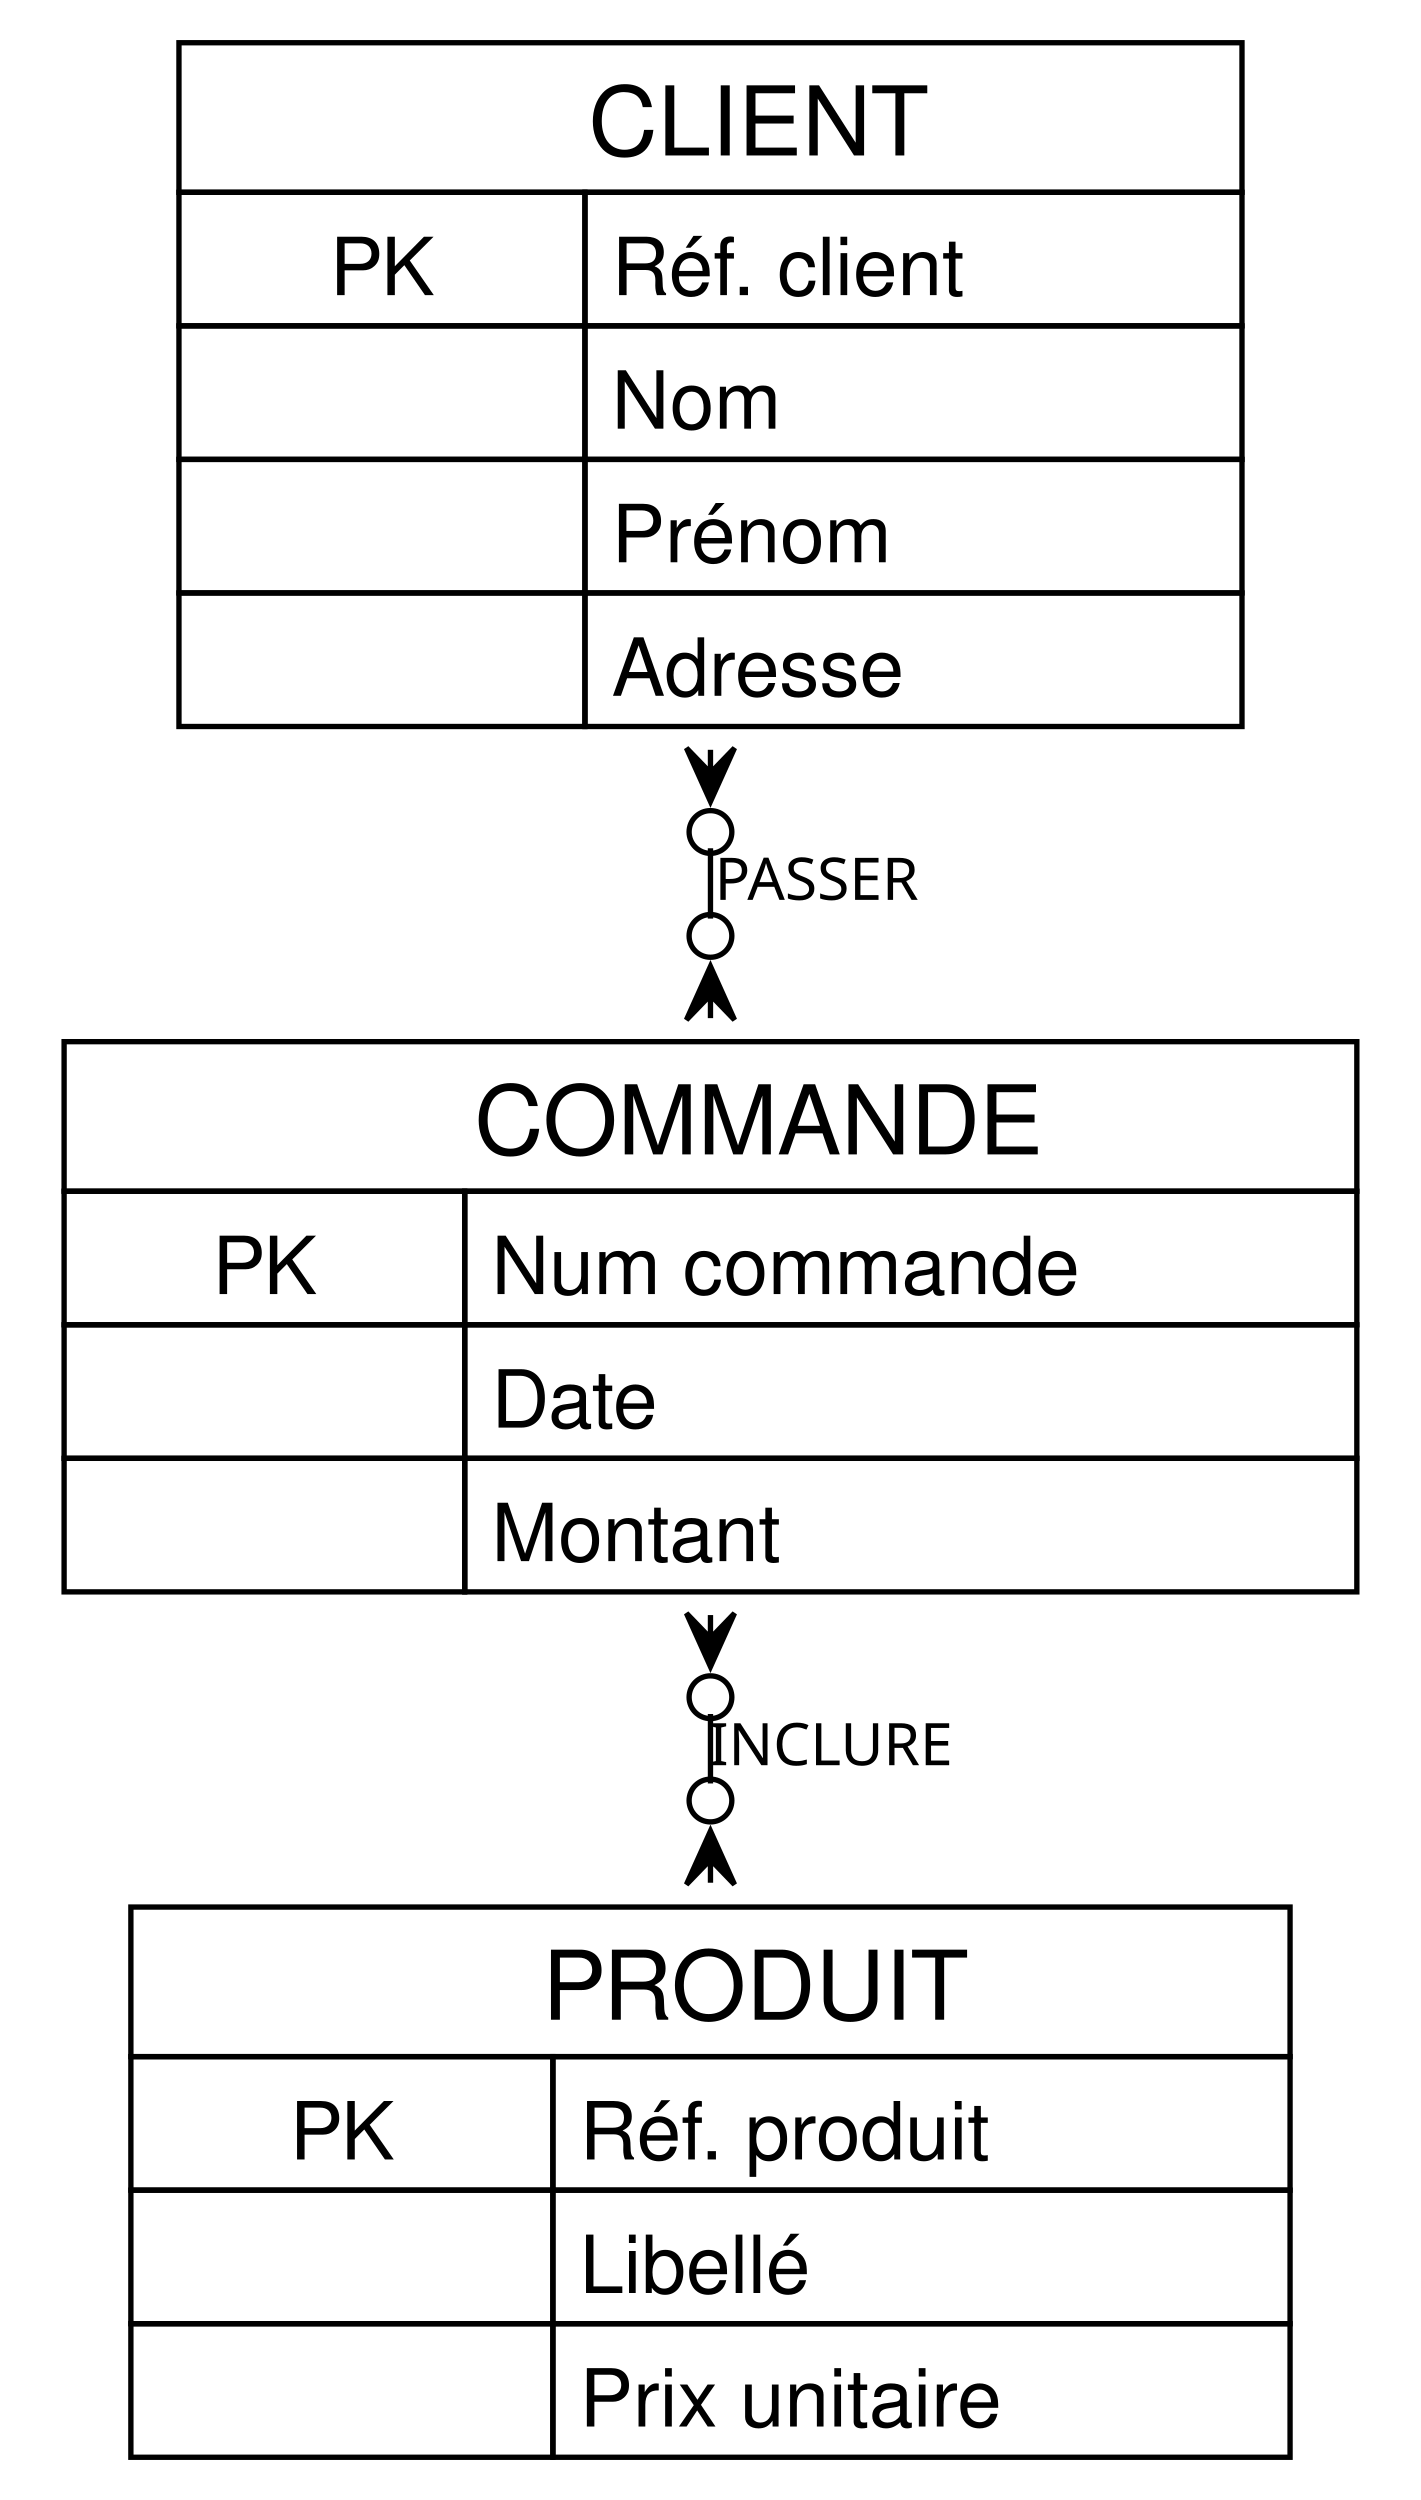
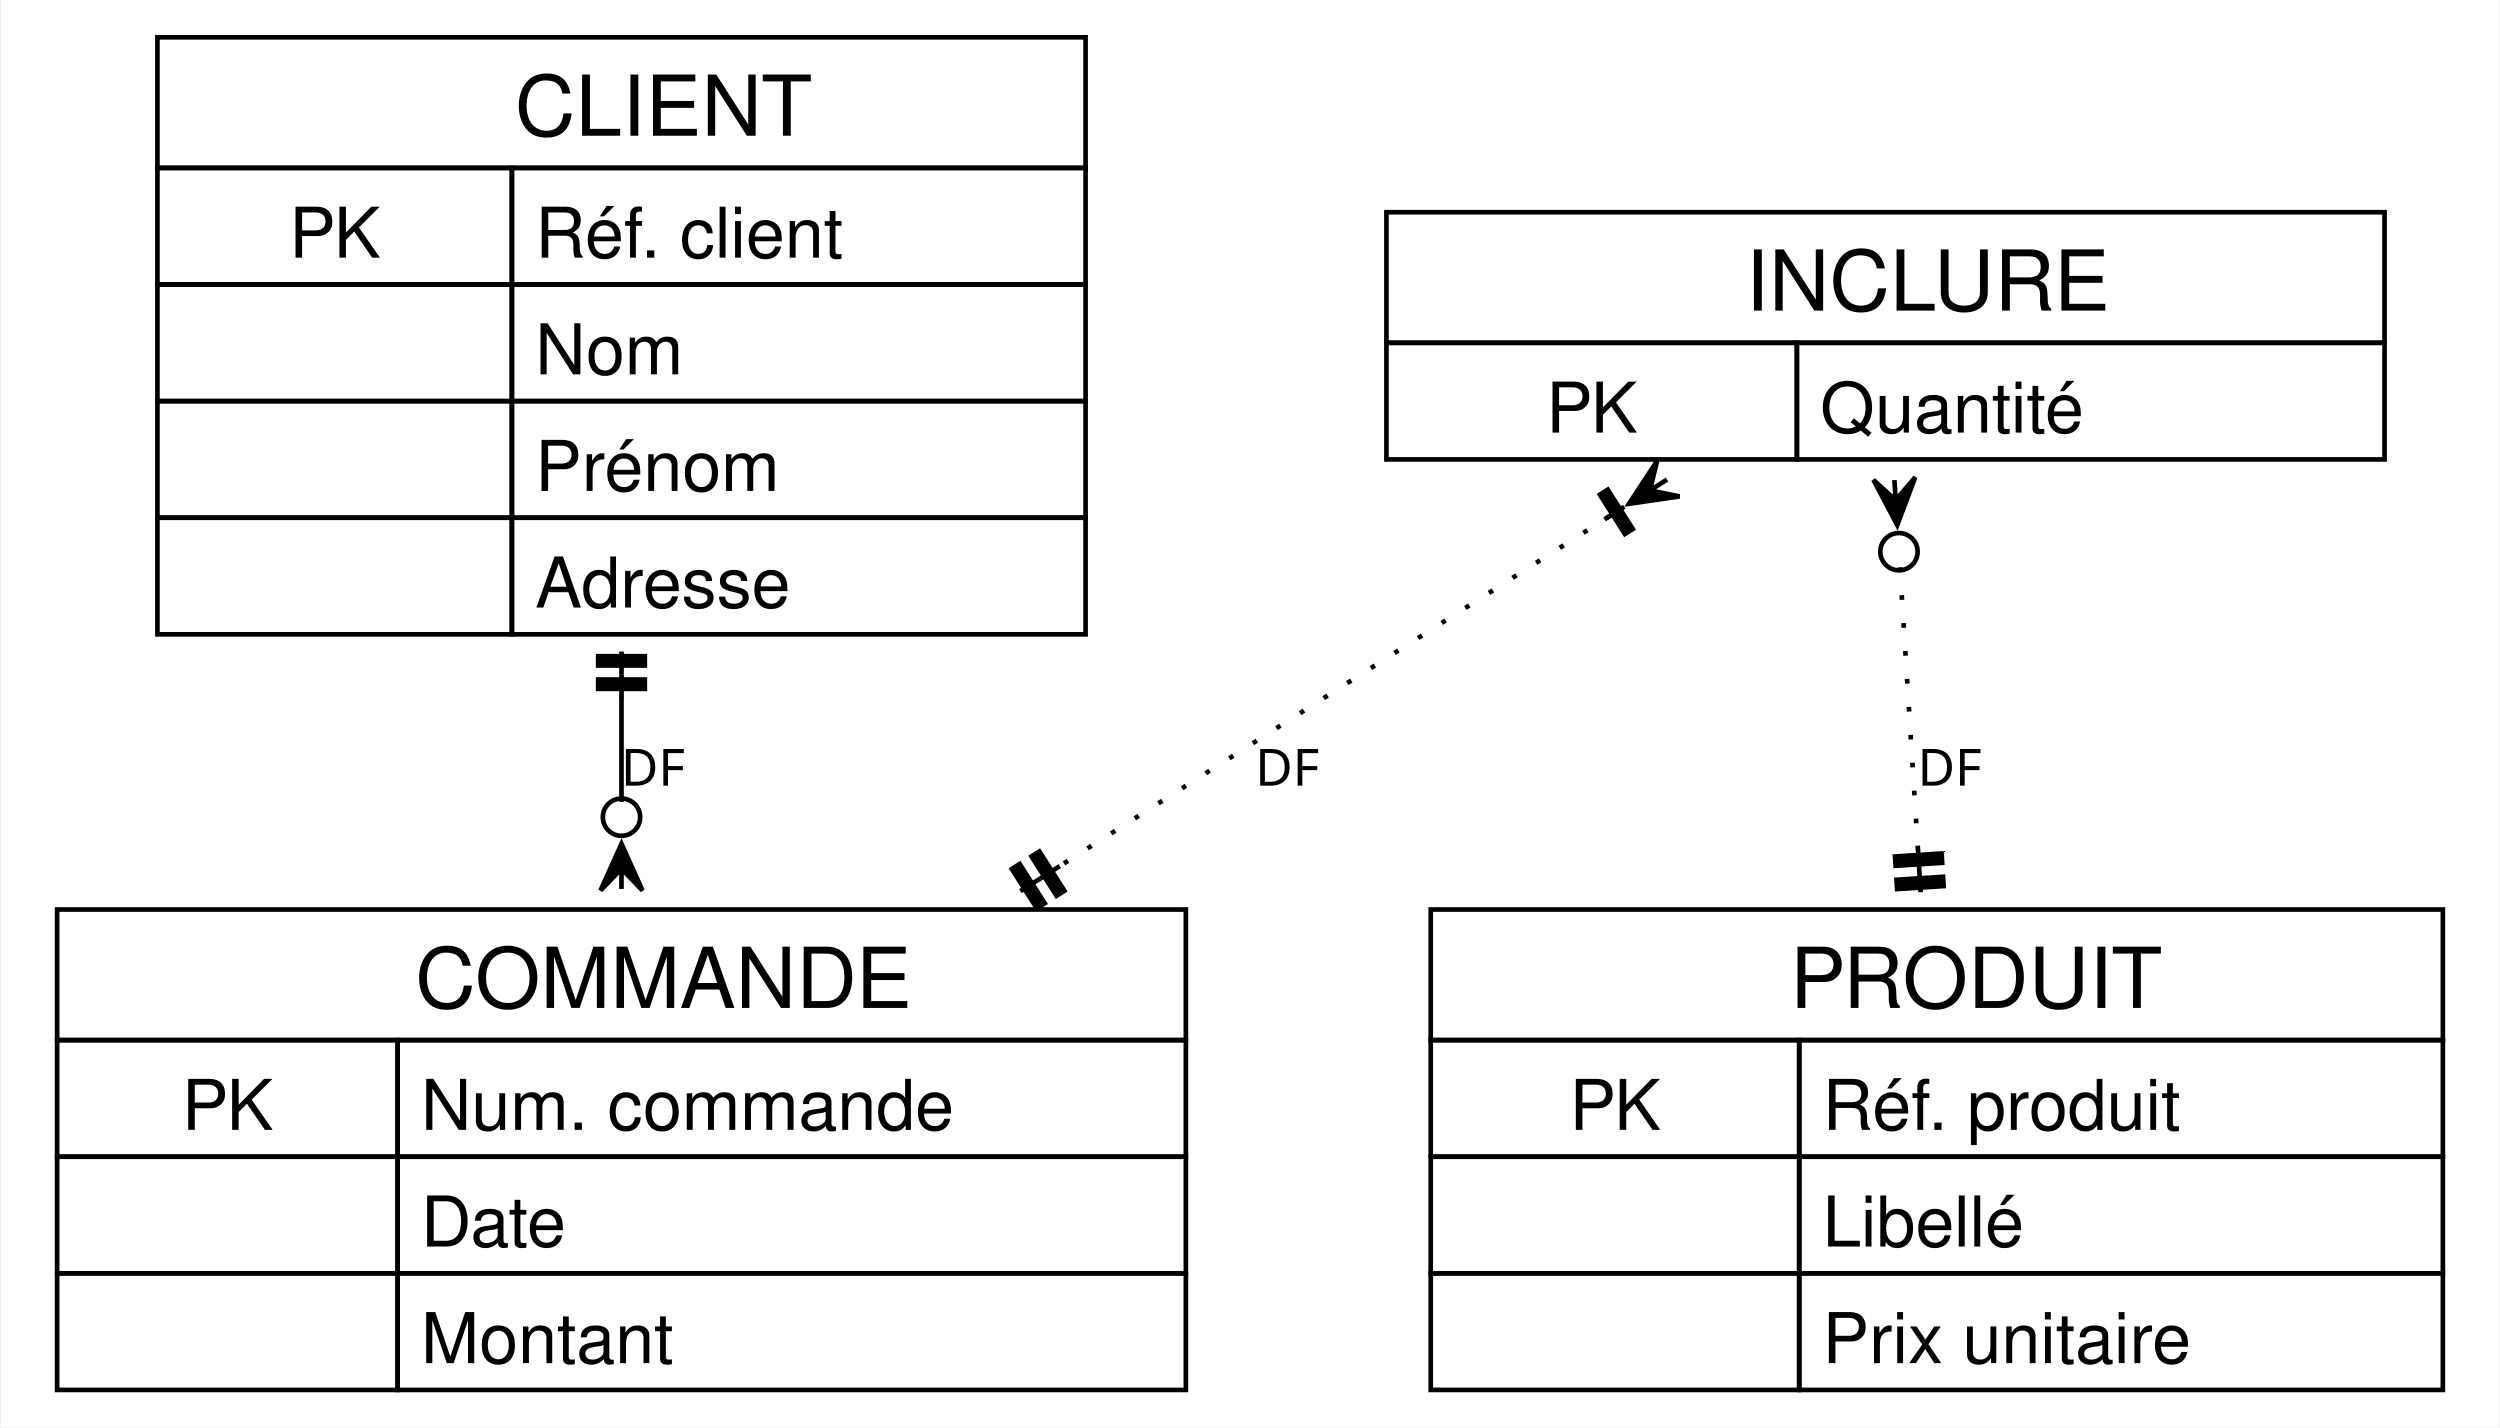
- <svg xmlns="http://www.w3.org/2000/svg" width="266pt" height="468pt" viewBox="0.00 0.00 266.00 468.00">
-   <g id="graph0" class="graph" transform="scale(1 1) rotate(0) translate(4 464)">
-     <polygon fill="#ffffff" stroke="none" points="-4,4 -4,-464 262,-464 262,4 -4,4" />
+ <svg xmlns="http://www.w3.org/2000/svg" width="536pt" height="306pt" viewBox="0.00 0.00 535.50 306.00">
+   <g id="graph0" class="graph" transform="scale(1 1) rotate(0) translate(4 302)">
+     <polygon fill="#ffffff" stroke="none" points="-4,4 -4,-302 531.5,-302 531.5,4 -4,4" />
    <g id="node1" class="node">
-       <polygon fill="#ffffff" stroke="none" points="29.5,-328 29.5,-456 228.5,-456 228.5,-328 29.5,-328" />
-       <polygon fill="#ffffff" stroke="none" points="29.5,-428 29.5,-456 228.5,-456 228.5,-428 29.5,-428" />
-       <polygon fill="none" stroke="#000000" points="29.5,-428 29.5,-456 228.5,-456 228.5,-428 29.5,-428" />
-       <text text-anchor="start" x="34.12" y="-434.9" font-family="Helvetica,sans-Serif" font-size="15.00" fill="#000000">                </text>
-       <text text-anchor="start" x="106.12" y="-434.9" font-family="Helvetica,sans-Serif" font-size="18.00" fill="#000000">CLIENT</text>
-       <text text-anchor="start" x="169.88" y="-434.9" font-family="Helvetica,sans-Serif" font-size="15.00" fill="#000000">            </text>
-       <polygon fill="none" stroke="#000000" points="29.5,-403 29.5,-428 105.5,-428 105.5,-403 29.5,-403" />
-       <text text-anchor="start" x="57.75" y="-408.75" font-family="Helvetica,sans-Serif" font-size="15.00" fill="#000000">PK</text>
-       <polygon fill="none" stroke="#000000" points="105.5,-403 105.5,-428 228.5,-428 228.5,-403 105.5,-403" />
-       <text text-anchor="start" x="110.5" y="-408.75" font-family="Helvetica,sans-Serif" font-size="15.00" fill="#000000">Réf. client</text>
-       <polygon fill="none" stroke="#000000" points="29.5,-378 29.5,-403 105.5,-403 105.5,-378 29.5,-378" />
-       <text text-anchor="start" x="65.25" y="-383.75" font-family="Helvetica,sans-Serif" font-size="15.00" fill="#000000"> </text>
-       <polygon fill="none" stroke="#000000" points="105.5,-378 105.5,-403 228.5,-403 228.5,-378 105.5,-378" />
-       <text text-anchor="start" x="110.5" y="-383.75" font-family="Helvetica,sans-Serif" font-size="15.00" fill="#000000">Nom</text>
-       <polygon fill="none" stroke="#000000" points="29.5,-353 29.5,-378 105.5,-378 105.5,-353 29.5,-353" />
-       <text text-anchor="start" x="65.25" y="-358.75" font-family="Helvetica,sans-Serif" font-size="15.00" fill="#000000"> </text>
-       <polygon fill="none" stroke="#000000" points="105.5,-353 105.5,-378 228.5,-378 228.5,-353 105.5,-353" />
-       <text text-anchor="start" x="110.5" y="-358.75" font-family="Helvetica,sans-Serif" font-size="15.00" fill="#000000">Prénom</text>
-       <polygon fill="none" stroke="#000000" points="29.5,-328 29.5,-353 105.5,-353 105.5,-328 29.5,-328" />
-       <text text-anchor="start" x="65.25" y="-333.75" font-family="Helvetica,sans-Serif" font-size="15.00" fill="#000000"> </text>
-       <polygon fill="none" stroke="#000000" points="105.5,-328 105.5,-353 228.5,-353 228.5,-328 105.5,-328" />
-       <text text-anchor="start" x="110.5" y="-333.75" font-family="Helvetica,sans-Serif" font-size="15.00" fill="#000000">Adresse</text>
+       <polygon fill="#ffffff" stroke="none" points="29.5,-166 29.5,-294 228.5,-294 228.5,-166 29.5,-166" />
+       <polygon fill="#ffffff" stroke="none" points="29.5,-266 29.5,-294 228.5,-294 228.5,-266 29.5,-266" />
+       <polygon fill="none" stroke="#000000" points="29.5,-266 29.5,-294 228.5,-294 228.5,-266 29.5,-266" />
+       <text text-anchor="start" x="34.12" y="-272.9" font-family="Helvetica,sans-Serif" font-size="15.00" fill="#000000">                </text>
+       <text text-anchor="start" x="106.12" y="-272.9" font-family="Helvetica,sans-Serif" font-size="18.00" fill="#000000">CLIENT</text>
+       <text text-anchor="start" x="169.88" y="-272.9" font-family="Helvetica,sans-Serif" font-size="15.00" fill="#000000">            </text>
+       <polygon fill="none" stroke="#000000" points="29.5,-241 29.5,-266 105.5,-266 105.5,-241 29.5,-241" />
+       <text text-anchor="start" x="57.75" y="-246.75" font-family="Helvetica,sans-Serif" font-size="15.00" fill="#000000">PK</text>
+       <polygon fill="none" stroke="#000000" points="105.5,-241 105.5,-266 228.5,-266 228.5,-241 105.5,-241" />
+       <text text-anchor="start" x="110.5" y="-246.75" font-family="Helvetica,sans-Serif" font-size="15.00" fill="#000000">Réf. client</text>
+       <polygon fill="none" stroke="#000000" points="29.5,-216 29.5,-241 105.5,-241 105.5,-216 29.5,-216" />
+       <text text-anchor="start" x="65.25" y="-221.75" font-family="Helvetica,sans-Serif" font-size="15.00" fill="#000000"> </text>
+       <polygon fill="none" stroke="#000000" points="105.5,-216 105.5,-241 228.5,-241 228.5,-216 105.5,-216" />
+       <text text-anchor="start" x="110.5" y="-221.75" font-family="Helvetica,sans-Serif" font-size="15.00" fill="#000000">Nom</text>
+       <polygon fill="none" stroke="#000000" points="29.5,-191 29.5,-216 105.5,-216 105.5,-191 29.5,-191" />
+       <text text-anchor="start" x="65.25" y="-196.75" font-family="Helvetica,sans-Serif" font-size="15.00" fill="#000000"> </text>
+       <polygon fill="none" stroke="#000000" points="105.5,-191 105.5,-216 228.5,-216 228.5,-191 105.5,-191" />
+       <text text-anchor="start" x="110.5" y="-196.75" font-family="Helvetica,sans-Serif" font-size="15.00" fill="#000000">Prénom</text>
+       <polygon fill="none" stroke="#000000" points="29.5,-166 29.5,-191 105.5,-191 105.5,-166 29.5,-166" />
+       <text text-anchor="start" x="65.25" y="-171.75" font-family="Helvetica,sans-Serif" font-size="15.00" fill="#000000"> </text>
+       <polygon fill="none" stroke="#000000" points="105.5,-166 105.5,-191 228.5,-191 228.5,-166 105.5,-166" />
+       <text text-anchor="start" x="110.5" y="-171.75" font-family="Helvetica,sans-Serif" font-size="15.00" fill="#000000">Adresse</text>
    </g>
    <g id="node2" class="node">
-       <polygon fill="#ffffff" stroke="none" points="8,-166 8,-269 250,-269 250,-166 8,-166" />
-       <polygon fill="#ffffff" stroke="none" points="8,-241 8,-269 250,-269 250,-241 8,-241" />
-       <polygon fill="none" stroke="#000000" points="8,-241 8,-269 250,-269 250,-241 8,-241" />
-       <text text-anchor="start" x="12.75" y="-247.9" font-family="Helvetica,sans-Serif" font-size="15.00" fill="#000000">                </text>
-       <text text-anchor="start" x="84.75" y="-247.9" font-family="Helvetica,sans-Serif" font-size="18.00" fill="#000000">COMMANDE</text>
-       <text text-anchor="start" x="191.25" y="-247.9" font-family="Helvetica,sans-Serif" font-size="15.00" fill="#000000">            </text>
-       <polygon fill="none" stroke="#000000" points="8,-216 8,-241 83,-241 83,-216 8,-216" />
-       <text text-anchor="start" x="35.75" y="-221.75" font-family="Helvetica,sans-Serif" font-size="15.00" fill="#000000">PK</text>
-       <polygon fill="none" stroke="#000000" points="83,-216 83,-241 250,-241 250,-216 83,-216" />
-       <text text-anchor="start" x="88" y="-221.75" font-family="Helvetica,sans-Serif" font-size="15.00" fill="#000000">Num commande</text>
-       <polygon fill="none" stroke="#000000" points="8,-191 8,-216 83,-216 83,-191 8,-191" />
-       <text text-anchor="start" x="43.25" y="-196.75" font-family="Helvetica,sans-Serif" font-size="15.00" fill="#000000"> </text>
-       <polygon fill="none" stroke="#000000" points="83,-191 83,-216 250,-216 250,-191 83,-191" />
-       <text text-anchor="start" x="88" y="-196.75" font-family="Helvetica,sans-Serif" font-size="15.00" fill="#000000">Date</text>
-       <polygon fill="none" stroke="#000000" points="8,-166 8,-191 83,-191 83,-166 8,-166" />
-       <text text-anchor="start" x="43.25" y="-171.75" font-family="Helvetica,sans-Serif" font-size="15.00" fill="#000000"> </text>
-       <polygon fill="none" stroke="#000000" points="83,-166 83,-191 250,-191 250,-166 83,-166" />
-       <text text-anchor="start" x="88" y="-171.75" font-family="Helvetica,sans-Serif" font-size="15.00" fill="#000000">Montant</text>
+       <polygon fill="#ffffff" stroke="none" points="8,-4 8,-107 250,-107 250,-4 8,-4" />
+       <polygon fill="#ffffff" stroke="none" points="8,-79 8,-107 250,-107 250,-79 8,-79" />
+       <polygon fill="none" stroke="#000000" points="8,-79 8,-107 250,-107 250,-79 8,-79" />
+       <text text-anchor="start" x="12.75" y="-85.9" font-family="Helvetica,sans-Serif" font-size="15.00" fill="#000000">                </text>
+       <text text-anchor="start" x="84.75" y="-85.9" font-family="Helvetica,sans-Serif" font-size="18.00" fill="#000000">COMMANDE</text>
+       <text text-anchor="start" x="191.25" y="-85.9" font-family="Helvetica,sans-Serif" font-size="15.00" fill="#000000">            </text>
+       <polygon fill="none" stroke="#000000" points="8,-54 8,-79 81,-79 81,-54 8,-54" />
+       <text text-anchor="start" x="34.75" y="-59.75" font-family="Helvetica,sans-Serif" font-size="15.00" fill="#000000">PK</text>
+       <polygon fill="none" stroke="#000000" points="81,-54 81,-79 250,-79 250,-54 81,-54" />
+       <text text-anchor="start" x="86" y="-59.75" font-family="Helvetica,sans-Serif" font-size="15.00" fill="#000000">Num. commande</text>
+       <polygon fill="none" stroke="#000000" points="8,-29 8,-54 81,-54 81,-29 8,-29" />
+       <text text-anchor="start" x="42.25" y="-34.75" font-family="Helvetica,sans-Serif" font-size="15.00" fill="#000000"> </text>
+       <polygon fill="none" stroke="#000000" points="81,-29 81,-54 250,-54 250,-29 81,-29" />
+       <text text-anchor="start" x="86" y="-34.75" font-family="Helvetica,sans-Serif" font-size="15.00" fill="#000000">Date</text>
+       <polygon fill="none" stroke="#000000" points="8,-4 8,-29 81,-29 81,-4 8,-4" />
+       <text text-anchor="start" x="42.25" y="-9.75" font-family="Helvetica,sans-Serif" font-size="15.00" fill="#000000"> </text>
+       <polygon fill="none" stroke="#000000" points="81,-4 81,-29 250,-29 250,-4 81,-4" />
+       <text text-anchor="start" x="86" y="-9.75" font-family="Helvetica,sans-Serif" font-size="15.00" fill="#000000">Montant</text>
    </g>
    <g id="edge1" class="edge">
-       <path fill="none" stroke="#000000" d="M129,-305.21C129,-300.81 129,-296.4 129,-292.04" />
-       <polygon fill="#000000" stroke="#000000" points="129,-313.97 124.5,-323.97 129,-319.31 129,-323.64 129,-323.64 129,-323.64 129,-319.31 133.5,-323.97 129,-313.97" />
-       <ellipse fill="none" stroke="#000000" cx="129" cy="-308.25" rx="4" ry="4" />
-       <polygon fill="#000000" stroke="#000000" points="129,-283.08 133.5,-273.08 129,-277.74 129,-273.41 129,-273.41 129,-273.41 129,-277.74 124.5,-273.08 129,-283.08" />
-       <ellipse fill="none" stroke="#000000" cx="129" cy="-288.8" rx="4" ry="4" />
-       <text text-anchor="middle" x="148.88" y="-295.55" font-family="Futura" font-size="11.00" fill="#000000">PASSER</text>
+       <path fill="none" stroke="#000000" d="M129,-152.61C129,-145.12 129,-137.52 129,-130.05" />
+       <polygon fill="#000000" stroke="#000000" points="134,-161.31 124,-161.31 124,-159.31 134,-159.31 134,-161.31" />
+       <polyline fill="none" stroke="#000000" points="129,-162.31 129,-157.31" />
+       <polygon fill="#000000" stroke="#000000" points="134,-156.31 124,-156.31 124,-154.31 134,-154.31 134,-156.31" />
+       <polyline fill="none" stroke="#000000" points="129,-157.31 129,-152.31" />
+       <polygon fill="#000000" stroke="#000000" points="129,-121.08 133.5,-111.08 129,-115.74 129,-111.41 129,-111.41 129,-111.41 129,-115.74 124.5,-111.08 129,-121.08" />
+       <ellipse fill="none" stroke="#000000" cx="129" cy="-126.8" rx="4" ry="4" />
+       <text text-anchor="middle" x="135.75" y="-133.55" font-family="Futura" font-size="11.00" fill="#000000">DF</text>
    </g>
    <g id="node3" class="node">
-       <polygon fill="#ffffff" stroke="none" points="20.5,-4 20.5,-107 237.5,-107 237.5,-4 20.5,-4" />
-       <polygon fill="#ffffff" stroke="none" points="20.5,-79 20.5,-107 237.5,-107 237.5,-79 20.5,-79" />
-       <polygon fill="none" stroke="#000000" points="20.5,-79 20.5,-107 237.5,-107 237.5,-79 20.5,-79" />
-       <text text-anchor="start" x="25.5" y="-85.9" font-family="Helvetica,sans-Serif" font-size="15.00" fill="#000000">                </text>
-       <text text-anchor="start" x="97.5" y="-85.9" font-family="Helvetica,sans-Serif" font-size="18.00" fill="#000000">PRODUIT</text>
-       <text text-anchor="start" x="178.5" y="-85.9" font-family="Helvetica,sans-Serif" font-size="15.00" fill="#000000">            </text>
-       <polygon fill="none" stroke="#000000" points="20.5,-54 20.5,-79 99.5,-79 99.5,-54 20.5,-54" />
-       <text text-anchor="start" x="50.25" y="-59.75" font-family="Helvetica,sans-Serif" font-size="15.00" fill="#000000">PK</text>
-       <polygon fill="none" stroke="#000000" points="99.5,-54 99.5,-79 237.5,-79 237.5,-54 99.5,-54" />
-       <text text-anchor="start" x="104.5" y="-59.75" font-family="Helvetica,sans-Serif" font-size="15.00" fill="#000000">Réf. produit</text>
-       <polygon fill="none" stroke="#000000" points="20.5,-29 20.5,-54 99.5,-54 99.5,-29 20.5,-29" />
-       <text text-anchor="start" x="57.75" y="-34.75" font-family="Helvetica,sans-Serif" font-size="15.00" fill="#000000"> </text>
-       <polygon fill="none" stroke="#000000" points="99.5,-29 99.5,-54 237.5,-54 237.5,-29 99.5,-29" />
-       <text text-anchor="start" x="104.5" y="-34.75" font-family="Helvetica,sans-Serif" font-size="15.00" fill="#000000">Libellé</text>
-       <polygon fill="none" stroke="#000000" points="20.5,-4 20.5,-29 99.5,-29 99.5,-4 20.5,-4" />
-       <text text-anchor="start" x="57.75" y="-9.75" font-family="Helvetica,sans-Serif" font-size="15.00" fill="#000000"> </text>
-       <polygon fill="none" stroke="#000000" points="99.5,-4 99.5,-29 237.5,-29 237.5,-4 99.5,-4" />
-       <text text-anchor="start" x="104.5" y="-9.75" font-family="Helvetica,sans-Serif" font-size="15.00" fill="#000000">Prix unitaire</text>
+       <polygon fill="#ffffff" stroke="none" points="302.5,-4 302.5,-107 519.5,-107 519.5,-4 302.5,-4" />
+       <polygon fill="#ffffff" stroke="none" points="302.5,-79 302.5,-107 519.5,-107 519.5,-79 302.5,-79" />
+       <polygon fill="none" stroke="#000000" points="302.5,-79 302.5,-107 519.5,-107 519.5,-79 302.5,-79" />
+       <text text-anchor="start" x="307.5" y="-85.9" font-family="Helvetica,sans-Serif" font-size="15.00" fill="#000000">                </text>
+       <text text-anchor="start" x="379.5" y="-85.9" font-family="Helvetica,sans-Serif" font-size="18.00" fill="#000000">PRODUIT</text>
+       <text text-anchor="start" x="460.5" y="-85.9" font-family="Helvetica,sans-Serif" font-size="15.00" fill="#000000">            </text>
+       <polygon fill="none" stroke="#000000" points="302.5,-54 302.5,-79 381.5,-79 381.5,-54 302.5,-54" />
+       <text text-anchor="start" x="332.25" y="-59.75" font-family="Helvetica,sans-Serif" font-size="15.00" fill="#000000">PK</text>
+       <polygon fill="none" stroke="#000000" points="381.5,-54 381.5,-79 519.5,-79 519.5,-54 381.5,-54" />
+       <text text-anchor="start" x="386.5" y="-59.75" font-family="Helvetica,sans-Serif" font-size="15.00" fill="#000000">Réf. produit</text>
+       <polygon fill="none" stroke="#000000" points="302.5,-29 302.5,-54 381.5,-54 381.5,-29 302.5,-29" />
+       <text text-anchor="start" x="339.75" y="-34.75" font-family="Helvetica,sans-Serif" font-size="15.00" fill="#000000"> </text>
+       <polygon fill="none" stroke="#000000" points="381.5,-29 381.5,-54 519.5,-54 519.5,-29 381.5,-29" />
+       <text text-anchor="start" x="386.5" y="-34.75" font-family="Helvetica,sans-Serif" font-size="15.00" fill="#000000">Libellé</text>
+       <polygon fill="none" stroke="#000000" points="302.5,-4 302.5,-29 381.5,-29 381.5,-4 302.5,-4" />
+       <text text-anchor="start" x="339.75" y="-9.75" font-family="Helvetica,sans-Serif" font-size="15.00" fill="#000000"> </text>
+       <polygon fill="none" stroke="#000000" points="381.5,-4 381.5,-29 519.5,-29 519.5,-4 381.5,-4" />
+       <text text-anchor="start" x="386.5" y="-9.75" font-family="Helvetica,sans-Serif" font-size="15.00" fill="#000000">Prix unitaire</text>
+     </g>
+     <g id="node4" class="node">
+       <polygon fill="#ffffff" stroke="none" points="293,-203.5 293,-256.5 507,-256.5 507,-203.5 293,-203.5" />
+       <polygon fill="#ffffff" stroke="none" points="293,-228.5 293,-256.5 507,-256.5 507,-228.5 293,-228.5" />
+       <polygon fill="none" stroke="#000000" points="293,-228.5 293,-256.5 507,-256.5 507,-228.5 293,-228.5" />
+       <text text-anchor="start" x="298" y="-235.4" font-family="Helvetica,sans-Serif" font-size="15.00" fill="#000000">                </text>
+       <text text-anchor="start" x="370" y="-235.4" font-family="Helvetica,sans-Serif" font-size="18.00" fill="#000000">INCLURE</text>
+       <text text-anchor="start" x="448" y="-235.4" font-family="Helvetica,sans-Serif" font-size="15.00" fill="#000000">            </text>
+       <polygon fill="none" stroke="#000000" points="293,-203.5 293,-228.5 381,-228.5 381,-203.5 293,-203.5" />
+       <text text-anchor="start" x="327.25" y="-209.25" font-family="Helvetica,sans-Serif" font-size="15.00" fill="#000000">PK</text>
+       <polygon fill="none" stroke="#000000" points="381,-203.5 381,-228.5 507,-228.5 507,-203.5 381,-203.5" />
+       <text text-anchor="start" x="386" y="-209.25" font-family="Helvetica,sans-Serif" font-size="15.00" fill="#000000">Quantité</text>
    </g>
    <g id="edge2" class="edge">
-       <path fill="none" stroke="#000000" d="M129,-143.14C129,-138.82 129,-134.46 129,-130.14" />
-       <polygon fill="#000000" stroke="#000000" points="129,-152 124.5,-162 129,-157.33 129,-161.66 129,-161.66 129,-161.66 129,-157.33 133.5,-162 129,-152" />
-       <ellipse fill="none" stroke="#000000" cx="129" cy="-146.28" rx="4" ry="4" />
-       <polygon fill="#000000" stroke="#000000" points="129,-121.22 133.5,-111.22 129,-115.88 129,-111.55 129,-111.55 129,-111.55 129,-115.88 124.5,-111.22 129,-121.22" />
-       <ellipse fill="none" stroke="#000000" cx="129" cy="-126.94" rx="4" ry="4" />
-       <text text-anchor="middle" x="151.5" y="-133.55" font-family="Futura" font-size="11.00" fill="#000000">INCLURE</text>
+       <path fill="none" stroke="#000000" stroke-dasharray="1,5" d="M341.13,-191.53C306.57,-169.53 262.11,-141.23 222.82,-116.22" />
+       <polygon fill="#000000" stroke="#000000" points="345,-193.99 351.02,-203.16 349.5,-196.86 353.16,-199.18 353.16,-199.18 353.16,-199.18 349.5,-196.86 355.86,-195.57 345,-193.99" />
+       <polygon fill="#000000" stroke="#000000" points="345.82,-188.58 340.45,-197.02 338.76,-195.95 344.13,-187.51 345.82,-188.58" />
+       <polyline fill="none" stroke="#000000" points="343.98,-193.34 339.76,-190.65" />
+       <polygon fill="#000000" stroke="#000000" points="212.68,-115.69 218.05,-107.26 219.74,-108.33 214.37,-116.77 212.68,-115.69" />
+       <polyline fill="none" stroke="#000000" points="214.52,-110.94 218.74,-113.62" />
+       <polygon fill="#000000" stroke="#000000" points="216.9,-118.38 222.27,-109.94 223.96,-111.02 218.59,-119.45 216.9,-118.38" />
+       <polyline fill="none" stroke="#000000" points="218.74,-113.62 222.96,-116.31" />
+       <text text-anchor="middle" x="271.75" y="-133.55" font-family="Futura" font-size="11.00" fill="#000000">DF</text>
+     </g>
+     <g id="edge3" class="edge">
+       <path fill="none" stroke="#000000" stroke-dasharray="1,5" d="M403.1,-180.38C404.28,-161.82 405.65,-140.36 406.91,-120.57" />
+       <polygon fill="#000000" stroke="#000000" points="402.52,-189.42 397.4,-199.12 402.18,-194.75 401.91,-199.07 401.91,-199.07 401.91,-199.07 402.18,-194.75 406.38,-199.69 402.52,-189.42" />
+       <ellipse fill="none" stroke="#000000" cx="402.89" cy="-183.72" rx="4" ry="4" />
+       <polygon fill="#000000" stroke="#000000" points="402.49,-111.39 412.47,-112.02 412.34,-114.02 402.36,-113.38 402.49,-111.39" />
+       <polyline fill="none" stroke="#000000" points="407.54,-110.71 407.22,-115.7" />
+       <polygon fill="#000000" stroke="#000000" points="402.17,-116.38 412.15,-117.01 412.02,-119.01 402.04,-118.37 402.17,-116.38" />
+       <polyline fill="none" stroke="#000000" points="407.22,-115.7 406.91,-120.69" />
+       <text text-anchor="middle" x="413.75" y="-133.55" font-family="Futura" font-size="11.00" fill="#000000">DF</text>
    </g>
  </g>
</svg>
